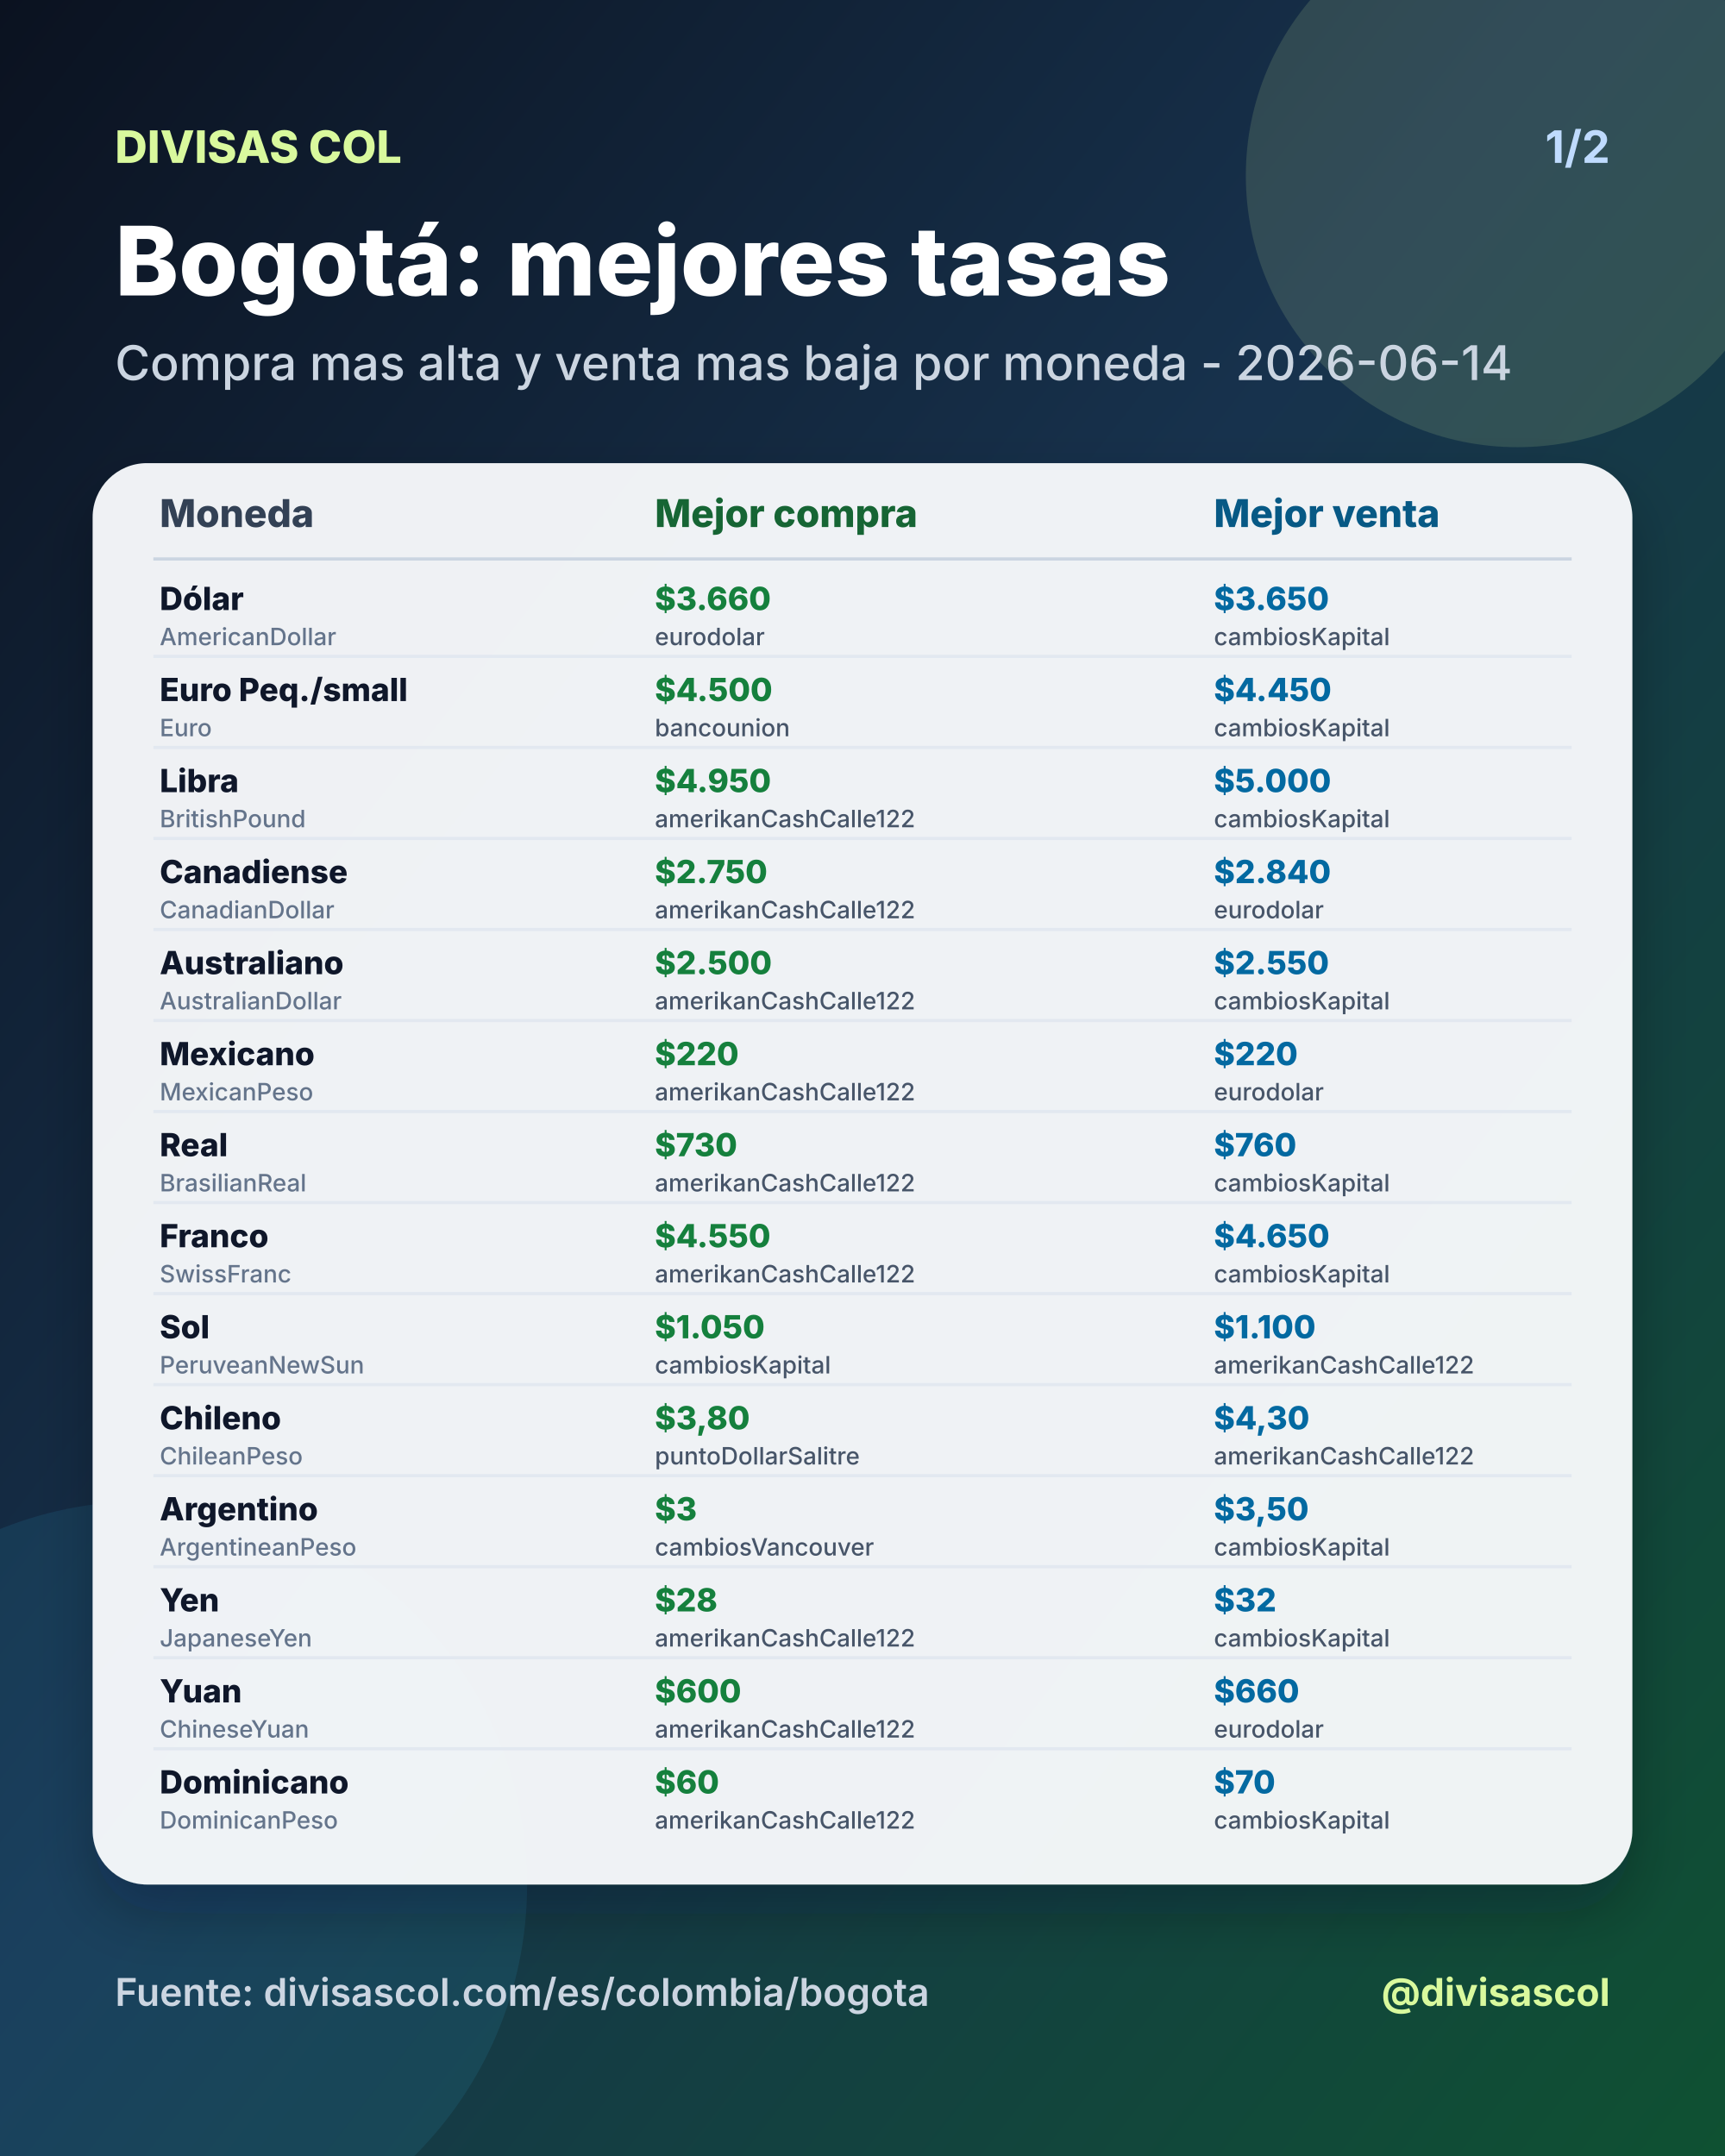
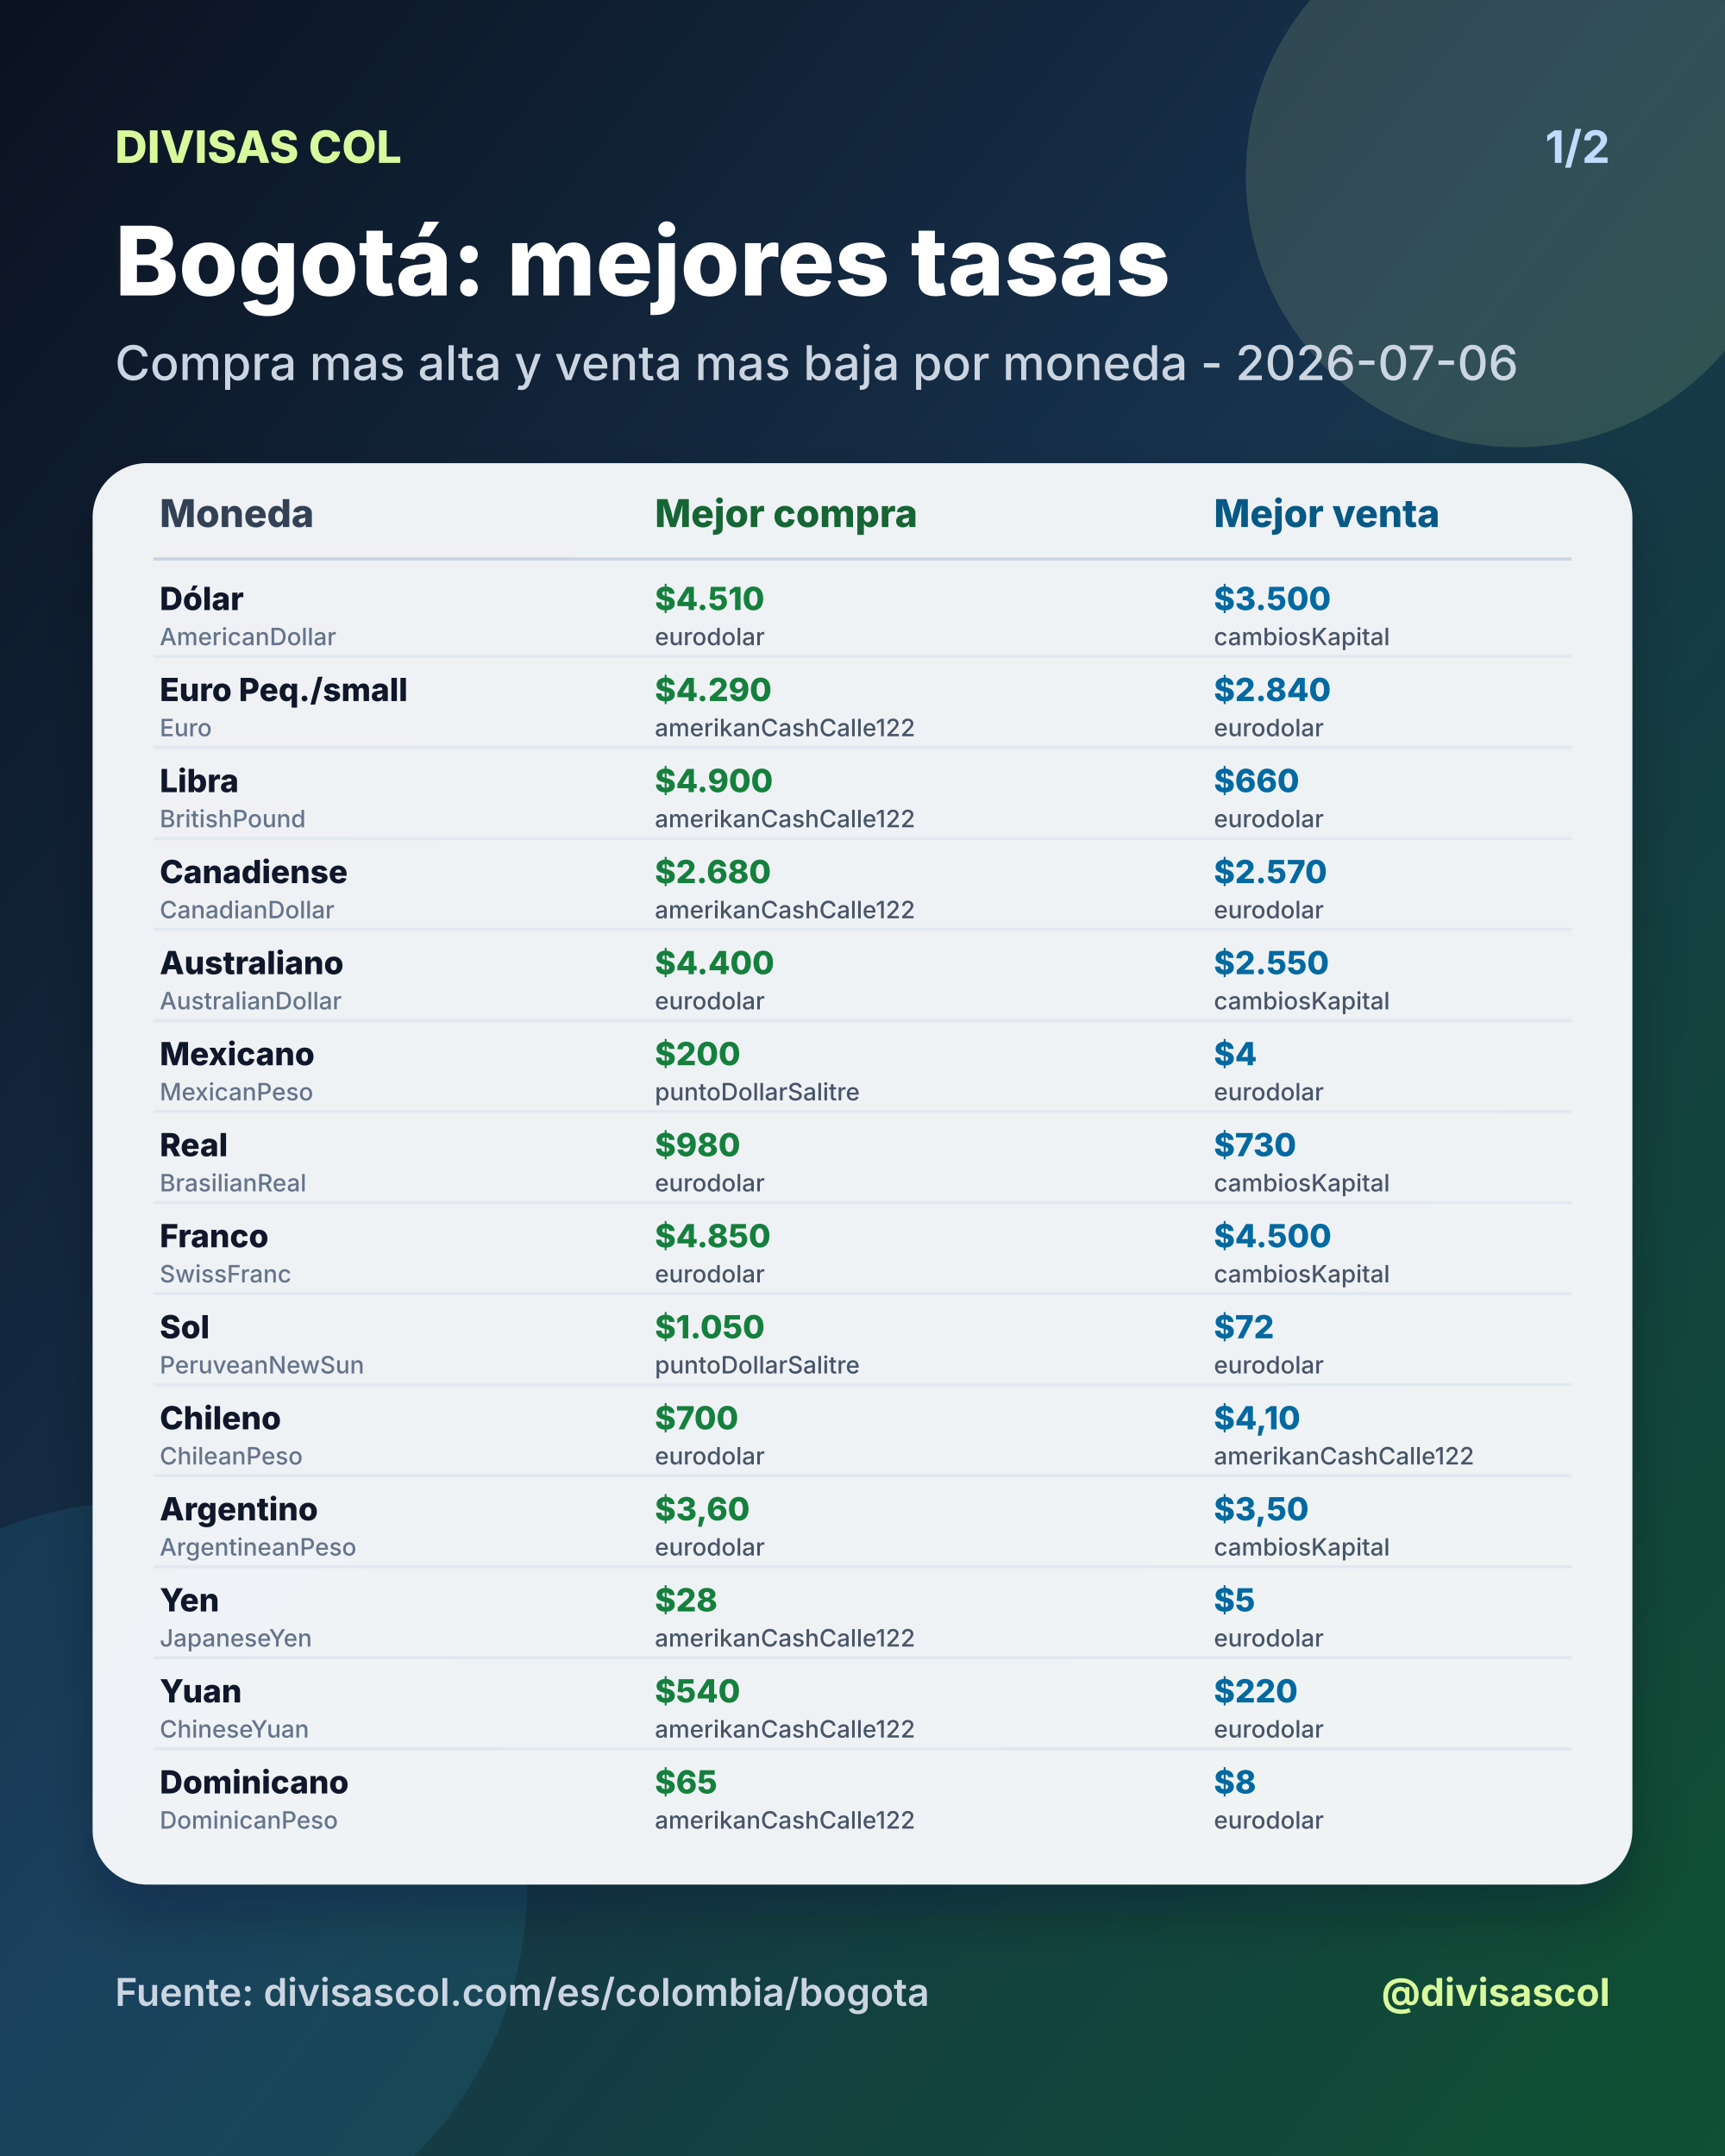
<svg xmlns="http://www.w3.org/2000/svg" width="1080" height="1350" viewBox="0 0 1080 1350">
  <defs>
    <linearGradient id="bg" x1="0" y1="0" x2="1" y2="1">
      <stop offset="0%" stop-color="#0b1220" />
      <stop offset="46%" stop-color="#17324d" />
      <stop offset="100%" stop-color="#0f5132" />
    </linearGradient>
    <filter id="shadow" x="-20%" y="-20%" width="140%" height="140%">
      <feDropShadow dx="0" dy="18" stdDeviation="18" flood-color="#020617" flood-opacity="0.28" />
    </filter>
  </defs>
  <rect width="1080" height="1350" fill="url(#bg)" />
  <circle cx="950" cy="110" r="170" fill="#d9f99d" opacity="0.14" />
  <circle cx="90" cy="1180" r="240" fill="#38bdf8" opacity="0.10" />
  <text x="72" y="102" fill="#d9f99d" font-size="28" font-family="Inter, Arial, sans-serif" font-weight="800" text-anchor="start">DIVISAS COL</text>
  <text x="1008" y="102" fill="#bfdbfe" font-size="28" font-family="Inter, Arial, sans-serif" font-weight="700" text-anchor="end">1/2</text>
  <text x="72" y="185" fill="#ffffff" font-size="60" font-family="Inter, Arial, sans-serif" font-weight="800" text-anchor="start">Bogotá: mejores tasas</text>
-   <text x="72" y="238" fill="#cbd5e1" font-size="30" font-family="Inter, Arial, sans-serif" font-weight="500" text-anchor="start">Compra mas alta y venta mas baja por moneda - 2026-06-14</text>
+   <text x="72" y="238" fill="#cbd5e1" font-size="30" font-family="Inter, Arial, sans-serif" font-weight="500" text-anchor="start">Compra mas alta y venta mas baja por moneda - 2026-07-06</text>
  <rect x="58" y="290" width="964" height="890" rx="34" fill="#f8fafc" opacity="0.96" filter="url(#shadow)" />
  <text x="100" y="330" fill="#334155" font-size="24" font-family="Inter, Arial, sans-serif" font-weight="800" text-anchor="start">Moneda</text>
  <text x="410" y="330" fill="#166534" font-size="24" font-family="Inter, Arial, sans-serif" font-weight="800" text-anchor="start">Mejor compra</text>
  <text x="760" y="330" fill="#075985" font-size="24" font-family="Inter, Arial, sans-serif" font-weight="800" text-anchor="start">Mejor venta</text>
  <line x1="96" y1="350" x2="984" y2="350" stroke="#cbd5e1" stroke-width="2" />
  <text x="100" y="382" fill="#0f172a" font-size="20" font-family="Inter, Arial, sans-serif" font-weight="800" text-anchor="start">Dólar</text>
  <text x="100" y="404" fill="#64748b" font-size="15" font-family="Inter, Arial, sans-serif" font-weight="500" text-anchor="start">AmericanDollar</text>
-   <text x="410" y="382" fill="#15803d" font-size="20" font-family="Inter, Arial, sans-serif" font-weight="800" text-anchor="start">$3.660</text>
+   <text x="410" y="382" fill="#15803d" font-size="20" font-family="Inter, Arial, sans-serif" font-weight="800" text-anchor="start">$4.510</text>
  <text x="410" y="404" fill="#475569" font-size="15" font-family="Inter, Arial, sans-serif" font-weight="500" text-anchor="start">eurodolar</text>
-   <text x="760" y="382" fill="#0369a1" font-size="20" font-family="Inter, Arial, sans-serif" font-weight="800" text-anchor="start">$3.650</text>
+   <text x="760" y="382" fill="#0369a1" font-size="20" font-family="Inter, Arial, sans-serif" font-weight="800" text-anchor="start">$3.500</text>
  <text x="760" y="404" fill="#475569" font-size="15" font-family="Inter, Arial, sans-serif" font-weight="500" text-anchor="start">cambiosKapital</text>
  <line x1="96" y1="411" x2="984" y2="411" stroke="#e2e8f0" stroke-width="2" />
  <text x="100" y="439" fill="#0f172a" font-size="20" font-family="Inter, Arial, sans-serif" font-weight="800" text-anchor="start">Euro Peq./small</text>
  <text x="100" y="461" fill="#64748b" font-size="15" font-family="Inter, Arial, sans-serif" font-weight="500" text-anchor="start">Euro</text>
-   <text x="410" y="439" fill="#15803d" font-size="20" font-family="Inter, Arial, sans-serif" font-weight="800" text-anchor="start">$4.500</text>
-   <text x="410" y="461" fill="#475569" font-size="15" font-family="Inter, Arial, sans-serif" font-weight="500" text-anchor="start">bancounion</text>
-   <text x="760" y="439" fill="#0369a1" font-size="20" font-family="Inter, Arial, sans-serif" font-weight="800" text-anchor="start">$4.450</text>
-   <text x="760" y="461" fill="#475569" font-size="15" font-family="Inter, Arial, sans-serif" font-weight="500" text-anchor="start">cambiosKapital</text>
+   <text x="410" y="439" fill="#15803d" font-size="20" font-family="Inter, Arial, sans-serif" font-weight="800" text-anchor="start">$4.290</text>
+   <text x="410" y="461" fill="#475569" font-size="15" font-family="Inter, Arial, sans-serif" font-weight="500" text-anchor="start">amerikanCashCalle122</text>
+   <text x="760" y="439" fill="#0369a1" font-size="20" font-family="Inter, Arial, sans-serif" font-weight="800" text-anchor="start">$2.840</text>
+   <text x="760" y="461" fill="#475569" font-size="15" font-family="Inter, Arial, sans-serif" font-weight="500" text-anchor="start">eurodolar</text>
  <line x1="96" y1="468" x2="984" y2="468" stroke="#e2e8f0" stroke-width="2" />
  <text x="100" y="496" fill="#0f172a" font-size="20" font-family="Inter, Arial, sans-serif" font-weight="800" text-anchor="start">Libra</text>
  <text x="100" y="518" fill="#64748b" font-size="15" font-family="Inter, Arial, sans-serif" font-weight="500" text-anchor="start">BritishPound</text>
-   <text x="410" y="496" fill="#15803d" font-size="20" font-family="Inter, Arial, sans-serif" font-weight="800" text-anchor="start">$4.950</text>
+   <text x="410" y="496" fill="#15803d" font-size="20" font-family="Inter, Arial, sans-serif" font-weight="800" text-anchor="start">$4.900</text>
  <text x="410" y="518" fill="#475569" font-size="15" font-family="Inter, Arial, sans-serif" font-weight="500" text-anchor="start">amerikanCashCalle122</text>
-   <text x="760" y="496" fill="#0369a1" font-size="20" font-family="Inter, Arial, sans-serif" font-weight="800" text-anchor="start">$5.000</text>
-   <text x="760" y="518" fill="#475569" font-size="15" font-family="Inter, Arial, sans-serif" font-weight="500" text-anchor="start">cambiosKapital</text>
+   <text x="760" y="496" fill="#0369a1" font-size="20" font-family="Inter, Arial, sans-serif" font-weight="800" text-anchor="start">$660</text>
+   <text x="760" y="518" fill="#475569" font-size="15" font-family="Inter, Arial, sans-serif" font-weight="500" text-anchor="start">eurodolar</text>
  <line x1="96" y1="525" x2="984" y2="525" stroke="#e2e8f0" stroke-width="2" />
  <text x="100" y="553" fill="#0f172a" font-size="20" font-family="Inter, Arial, sans-serif" font-weight="800" text-anchor="start">Canadiense</text>
  <text x="100" y="575" fill="#64748b" font-size="15" font-family="Inter, Arial, sans-serif" font-weight="500" text-anchor="start">CanadianDollar</text>
-   <text x="410" y="553" fill="#15803d" font-size="20" font-family="Inter, Arial, sans-serif" font-weight="800" text-anchor="start">$2.750</text>
+   <text x="410" y="553" fill="#15803d" font-size="20" font-family="Inter, Arial, sans-serif" font-weight="800" text-anchor="start">$2.680</text>
  <text x="410" y="575" fill="#475569" font-size="15" font-family="Inter, Arial, sans-serif" font-weight="500" text-anchor="start">amerikanCashCalle122</text>
-   <text x="760" y="553" fill="#0369a1" font-size="20" font-family="Inter, Arial, sans-serif" font-weight="800" text-anchor="start">$2.840</text>
+   <text x="760" y="553" fill="#0369a1" font-size="20" font-family="Inter, Arial, sans-serif" font-weight="800" text-anchor="start">$2.570</text>
  <text x="760" y="575" fill="#475569" font-size="15" font-family="Inter, Arial, sans-serif" font-weight="500" text-anchor="start">eurodolar</text>
  <line x1="96" y1="582" x2="984" y2="582" stroke="#e2e8f0" stroke-width="2" />
  <text x="100" y="610" fill="#0f172a" font-size="20" font-family="Inter, Arial, sans-serif" font-weight="800" text-anchor="start">Australiano</text>
  <text x="100" y="632" fill="#64748b" font-size="15" font-family="Inter, Arial, sans-serif" font-weight="500" text-anchor="start">AustralianDollar</text>
-   <text x="410" y="610" fill="#15803d" font-size="20" font-family="Inter, Arial, sans-serif" font-weight="800" text-anchor="start">$2.500</text>
-   <text x="410" y="632" fill="#475569" font-size="15" font-family="Inter, Arial, sans-serif" font-weight="500" text-anchor="start">amerikanCashCalle122</text>
+   <text x="410" y="610" fill="#15803d" font-size="20" font-family="Inter, Arial, sans-serif" font-weight="800" text-anchor="start">$4.400</text>
+   <text x="410" y="632" fill="#475569" font-size="15" font-family="Inter, Arial, sans-serif" font-weight="500" text-anchor="start">eurodolar</text>
  <text x="760" y="610" fill="#0369a1" font-size="20" font-family="Inter, Arial, sans-serif" font-weight="800" text-anchor="start">$2.550</text>
  <text x="760" y="632" fill="#475569" font-size="15" font-family="Inter, Arial, sans-serif" font-weight="500" text-anchor="start">cambiosKapital</text>
  <line x1="96" y1="639" x2="984" y2="639" stroke="#e2e8f0" stroke-width="2" />
  <text x="100" y="667" fill="#0f172a" font-size="20" font-family="Inter, Arial, sans-serif" font-weight="800" text-anchor="start">Mexicano</text>
  <text x="100" y="689" fill="#64748b" font-size="15" font-family="Inter, Arial, sans-serif" font-weight="500" text-anchor="start">MexicanPeso</text>
-   <text x="410" y="667" fill="#15803d" font-size="20" font-family="Inter, Arial, sans-serif" font-weight="800" text-anchor="start">$220</text>
-   <text x="410" y="689" fill="#475569" font-size="15" font-family="Inter, Arial, sans-serif" font-weight="500" text-anchor="start">amerikanCashCalle122</text>
-   <text x="760" y="667" fill="#0369a1" font-size="20" font-family="Inter, Arial, sans-serif" font-weight="800" text-anchor="start">$220</text>
+   <text x="410" y="667" fill="#15803d" font-size="20" font-family="Inter, Arial, sans-serif" font-weight="800" text-anchor="start">$200</text>
+   <text x="410" y="689" fill="#475569" font-size="15" font-family="Inter, Arial, sans-serif" font-weight="500" text-anchor="start">puntoDollarSalitre</text>
+   <text x="760" y="667" fill="#0369a1" font-size="20" font-family="Inter, Arial, sans-serif" font-weight="800" text-anchor="start">$4</text>
  <text x="760" y="689" fill="#475569" font-size="15" font-family="Inter, Arial, sans-serif" font-weight="500" text-anchor="start">eurodolar</text>
  <line x1="96" y1="696" x2="984" y2="696" stroke="#e2e8f0" stroke-width="2" />
  <text x="100" y="724" fill="#0f172a" font-size="20" font-family="Inter, Arial, sans-serif" font-weight="800" text-anchor="start">Real</text>
  <text x="100" y="746" fill="#64748b" font-size="15" font-family="Inter, Arial, sans-serif" font-weight="500" text-anchor="start">BrasilianReal</text>
-   <text x="410" y="724" fill="#15803d" font-size="20" font-family="Inter, Arial, sans-serif" font-weight="800" text-anchor="start">$730</text>
-   <text x="410" y="746" fill="#475569" font-size="15" font-family="Inter, Arial, sans-serif" font-weight="500" text-anchor="start">amerikanCashCalle122</text>
-   <text x="760" y="724" fill="#0369a1" font-size="20" font-family="Inter, Arial, sans-serif" font-weight="800" text-anchor="start">$760</text>
+   <text x="410" y="724" fill="#15803d" font-size="20" font-family="Inter, Arial, sans-serif" font-weight="800" text-anchor="start">$980</text>
+   <text x="410" y="746" fill="#475569" font-size="15" font-family="Inter, Arial, sans-serif" font-weight="500" text-anchor="start">eurodolar</text>
+   <text x="760" y="724" fill="#0369a1" font-size="20" font-family="Inter, Arial, sans-serif" font-weight="800" text-anchor="start">$730</text>
  <text x="760" y="746" fill="#475569" font-size="15" font-family="Inter, Arial, sans-serif" font-weight="500" text-anchor="start">cambiosKapital</text>
  <line x1="96" y1="753" x2="984" y2="753" stroke="#e2e8f0" stroke-width="2" />
  <text x="100" y="781" fill="#0f172a" font-size="20" font-family="Inter, Arial, sans-serif" font-weight="800" text-anchor="start">Franco</text>
  <text x="100" y="803" fill="#64748b" font-size="15" font-family="Inter, Arial, sans-serif" font-weight="500" text-anchor="start">SwissFranc</text>
-   <text x="410" y="781" fill="#15803d" font-size="20" font-family="Inter, Arial, sans-serif" font-weight="800" text-anchor="start">$4.550</text>
-   <text x="410" y="803" fill="#475569" font-size="15" font-family="Inter, Arial, sans-serif" font-weight="500" text-anchor="start">amerikanCashCalle122</text>
-   <text x="760" y="781" fill="#0369a1" font-size="20" font-family="Inter, Arial, sans-serif" font-weight="800" text-anchor="start">$4.650</text>
+   <text x="410" y="781" fill="#15803d" font-size="20" font-family="Inter, Arial, sans-serif" font-weight="800" text-anchor="start">$4.850</text>
+   <text x="410" y="803" fill="#475569" font-size="15" font-family="Inter, Arial, sans-serif" font-weight="500" text-anchor="start">eurodolar</text>
+   <text x="760" y="781" fill="#0369a1" font-size="20" font-family="Inter, Arial, sans-serif" font-weight="800" text-anchor="start">$4.500</text>
  <text x="760" y="803" fill="#475569" font-size="15" font-family="Inter, Arial, sans-serif" font-weight="500" text-anchor="start">cambiosKapital</text>
  <line x1="96" y1="810" x2="984" y2="810" stroke="#e2e8f0" stroke-width="2" />
  <text x="100" y="838" fill="#0f172a" font-size="20" font-family="Inter, Arial, sans-serif" font-weight="800" text-anchor="start">Sol</text>
  <text x="100" y="860" fill="#64748b" font-size="15" font-family="Inter, Arial, sans-serif" font-weight="500" text-anchor="start">PeruveanNewSun</text>
  <text x="410" y="838" fill="#15803d" font-size="20" font-family="Inter, Arial, sans-serif" font-weight="800" text-anchor="start">$1.050</text>
-   <text x="410" y="860" fill="#475569" font-size="15" font-family="Inter, Arial, sans-serif" font-weight="500" text-anchor="start">cambiosKapital</text>
-   <text x="760" y="838" fill="#0369a1" font-size="20" font-family="Inter, Arial, sans-serif" font-weight="800" text-anchor="start">$1.100</text>
-   <text x="760" y="860" fill="#475569" font-size="15" font-family="Inter, Arial, sans-serif" font-weight="500" text-anchor="start">amerikanCashCalle122</text>
+   <text x="410" y="860" fill="#475569" font-size="15" font-family="Inter, Arial, sans-serif" font-weight="500" text-anchor="start">puntoDollarSalitre</text>
+   <text x="760" y="838" fill="#0369a1" font-size="20" font-family="Inter, Arial, sans-serif" font-weight="800" text-anchor="start">$72</text>
+   <text x="760" y="860" fill="#475569" font-size="15" font-family="Inter, Arial, sans-serif" font-weight="500" text-anchor="start">eurodolar</text>
  <line x1="96" y1="867" x2="984" y2="867" stroke="#e2e8f0" stroke-width="2" />
  <text x="100" y="895" fill="#0f172a" font-size="20" font-family="Inter, Arial, sans-serif" font-weight="800" text-anchor="start">Chileno</text>
  <text x="100" y="917" fill="#64748b" font-size="15" font-family="Inter, Arial, sans-serif" font-weight="500" text-anchor="start">ChileanPeso</text>
-   <text x="410" y="895" fill="#15803d" font-size="20" font-family="Inter, Arial, sans-serif" font-weight="800" text-anchor="start">$3,80</text>
-   <text x="410" y="917" fill="#475569" font-size="15" font-family="Inter, Arial, sans-serif" font-weight="500" text-anchor="start">puntoDollarSalitre</text>
-   <text x="760" y="895" fill="#0369a1" font-size="20" font-family="Inter, Arial, sans-serif" font-weight="800" text-anchor="start">$4,30</text>
+   <text x="410" y="895" fill="#15803d" font-size="20" font-family="Inter, Arial, sans-serif" font-weight="800" text-anchor="start">$700</text>
+   <text x="410" y="917" fill="#475569" font-size="15" font-family="Inter, Arial, sans-serif" font-weight="500" text-anchor="start">eurodolar</text>
+   <text x="760" y="895" fill="#0369a1" font-size="20" font-family="Inter, Arial, sans-serif" font-weight="800" text-anchor="start">$4,10</text>
  <text x="760" y="917" fill="#475569" font-size="15" font-family="Inter, Arial, sans-serif" font-weight="500" text-anchor="start">amerikanCashCalle122</text>
  <line x1="96" y1="924" x2="984" y2="924" stroke="#e2e8f0" stroke-width="2" />
  <text x="100" y="952" fill="#0f172a" font-size="20" font-family="Inter, Arial, sans-serif" font-weight="800" text-anchor="start">Argentino</text>
  <text x="100" y="974" fill="#64748b" font-size="15" font-family="Inter, Arial, sans-serif" font-weight="500" text-anchor="start">ArgentineanPeso</text>
-   <text x="410" y="952" fill="#15803d" font-size="20" font-family="Inter, Arial, sans-serif" font-weight="800" text-anchor="start">$3</text>
-   <text x="410" y="974" fill="#475569" font-size="15" font-family="Inter, Arial, sans-serif" font-weight="500" text-anchor="start">cambiosVancouver</text>
+   <text x="410" y="952" fill="#15803d" font-size="20" font-family="Inter, Arial, sans-serif" font-weight="800" text-anchor="start">$3,60</text>
+   <text x="410" y="974" fill="#475569" font-size="15" font-family="Inter, Arial, sans-serif" font-weight="500" text-anchor="start">eurodolar</text>
  <text x="760" y="952" fill="#0369a1" font-size="20" font-family="Inter, Arial, sans-serif" font-weight="800" text-anchor="start">$3,50</text>
  <text x="760" y="974" fill="#475569" font-size="15" font-family="Inter, Arial, sans-serif" font-weight="500" text-anchor="start">cambiosKapital</text>
  <line x1="96" y1="981" x2="984" y2="981" stroke="#e2e8f0" stroke-width="2" />
  <text x="100" y="1009" fill="#0f172a" font-size="20" font-family="Inter, Arial, sans-serif" font-weight="800" text-anchor="start">Yen</text>
  <text x="100" y="1031" fill="#64748b" font-size="15" font-family="Inter, Arial, sans-serif" font-weight="500" text-anchor="start">JapaneseYen</text>
  <text x="410" y="1009" fill="#15803d" font-size="20" font-family="Inter, Arial, sans-serif" font-weight="800" text-anchor="start">$28</text>
  <text x="410" y="1031" fill="#475569" font-size="15" font-family="Inter, Arial, sans-serif" font-weight="500" text-anchor="start">amerikanCashCalle122</text>
-   <text x="760" y="1009" fill="#0369a1" font-size="20" font-family="Inter, Arial, sans-serif" font-weight="800" text-anchor="start">$32</text>
-   <text x="760" y="1031" fill="#475569" font-size="15" font-family="Inter, Arial, sans-serif" font-weight="500" text-anchor="start">cambiosKapital</text>
+   <text x="760" y="1009" fill="#0369a1" font-size="20" font-family="Inter, Arial, sans-serif" font-weight="800" text-anchor="start">$5</text>
+   <text x="760" y="1031" fill="#475569" font-size="15" font-family="Inter, Arial, sans-serif" font-weight="500" text-anchor="start">eurodolar</text>
  <line x1="96" y1="1038" x2="984" y2="1038" stroke="#e2e8f0" stroke-width="2" />
  <text x="100" y="1066" fill="#0f172a" font-size="20" font-family="Inter, Arial, sans-serif" font-weight="800" text-anchor="start">Yuan</text>
  <text x="100" y="1088" fill="#64748b" font-size="15" font-family="Inter, Arial, sans-serif" font-weight="500" text-anchor="start">ChineseYuan</text>
-   <text x="410" y="1066" fill="#15803d" font-size="20" font-family="Inter, Arial, sans-serif" font-weight="800" text-anchor="start">$600</text>
+   <text x="410" y="1066" fill="#15803d" font-size="20" font-family="Inter, Arial, sans-serif" font-weight="800" text-anchor="start">$540</text>
  <text x="410" y="1088" fill="#475569" font-size="15" font-family="Inter, Arial, sans-serif" font-weight="500" text-anchor="start">amerikanCashCalle122</text>
-   <text x="760" y="1066" fill="#0369a1" font-size="20" font-family="Inter, Arial, sans-serif" font-weight="800" text-anchor="start">$660</text>
+   <text x="760" y="1066" fill="#0369a1" font-size="20" font-family="Inter, Arial, sans-serif" font-weight="800" text-anchor="start">$220</text>
  <text x="760" y="1088" fill="#475569" font-size="15" font-family="Inter, Arial, sans-serif" font-weight="500" text-anchor="start">eurodolar</text>
  <line x1="96" y1="1095" x2="984" y2="1095" stroke="#e2e8f0" stroke-width="2" />
  <text x="100" y="1123" fill="#0f172a" font-size="20" font-family="Inter, Arial, sans-serif" font-weight="800" text-anchor="start">Dominicano</text>
  <text x="100" y="1145" fill="#64748b" font-size="15" font-family="Inter, Arial, sans-serif" font-weight="500" text-anchor="start">DominicanPeso</text>
-   <text x="410" y="1123" fill="#15803d" font-size="20" font-family="Inter, Arial, sans-serif" font-weight="800" text-anchor="start">$60</text>
+   <text x="410" y="1123" fill="#15803d" font-size="20" font-family="Inter, Arial, sans-serif" font-weight="800" text-anchor="start">$65</text>
  <text x="410" y="1145" fill="#475569" font-size="15" font-family="Inter, Arial, sans-serif" font-weight="500" text-anchor="start">amerikanCashCalle122</text>
-   <text x="760" y="1123" fill="#0369a1" font-size="20" font-family="Inter, Arial, sans-serif" font-weight="800" text-anchor="start">$70</text>
-   <text x="760" y="1145" fill="#475569" font-size="15" font-family="Inter, Arial, sans-serif" font-weight="500" text-anchor="start">cambiosKapital</text>
+   <text x="760" y="1123" fill="#0369a1" font-size="20" font-family="Inter, Arial, sans-serif" font-weight="800" text-anchor="start">$8</text>
+   <text x="760" y="1145" fill="#475569" font-size="15" font-family="Inter, Arial, sans-serif" font-weight="500" text-anchor="start">eurodolar</text>
  <text x="72" y="1256" fill="#cbd5e1" font-size="24" font-family="Inter, Arial, sans-serif" font-weight="600" text-anchor="start">Fuente: divisascol.com/es/colombia/bogota</text>
  <text x="1008" y="1256" fill="#d9f99d" font-size="24" font-family="Inter, Arial, sans-serif" font-weight="700" text-anchor="end">@divisascol</text>
</svg>
